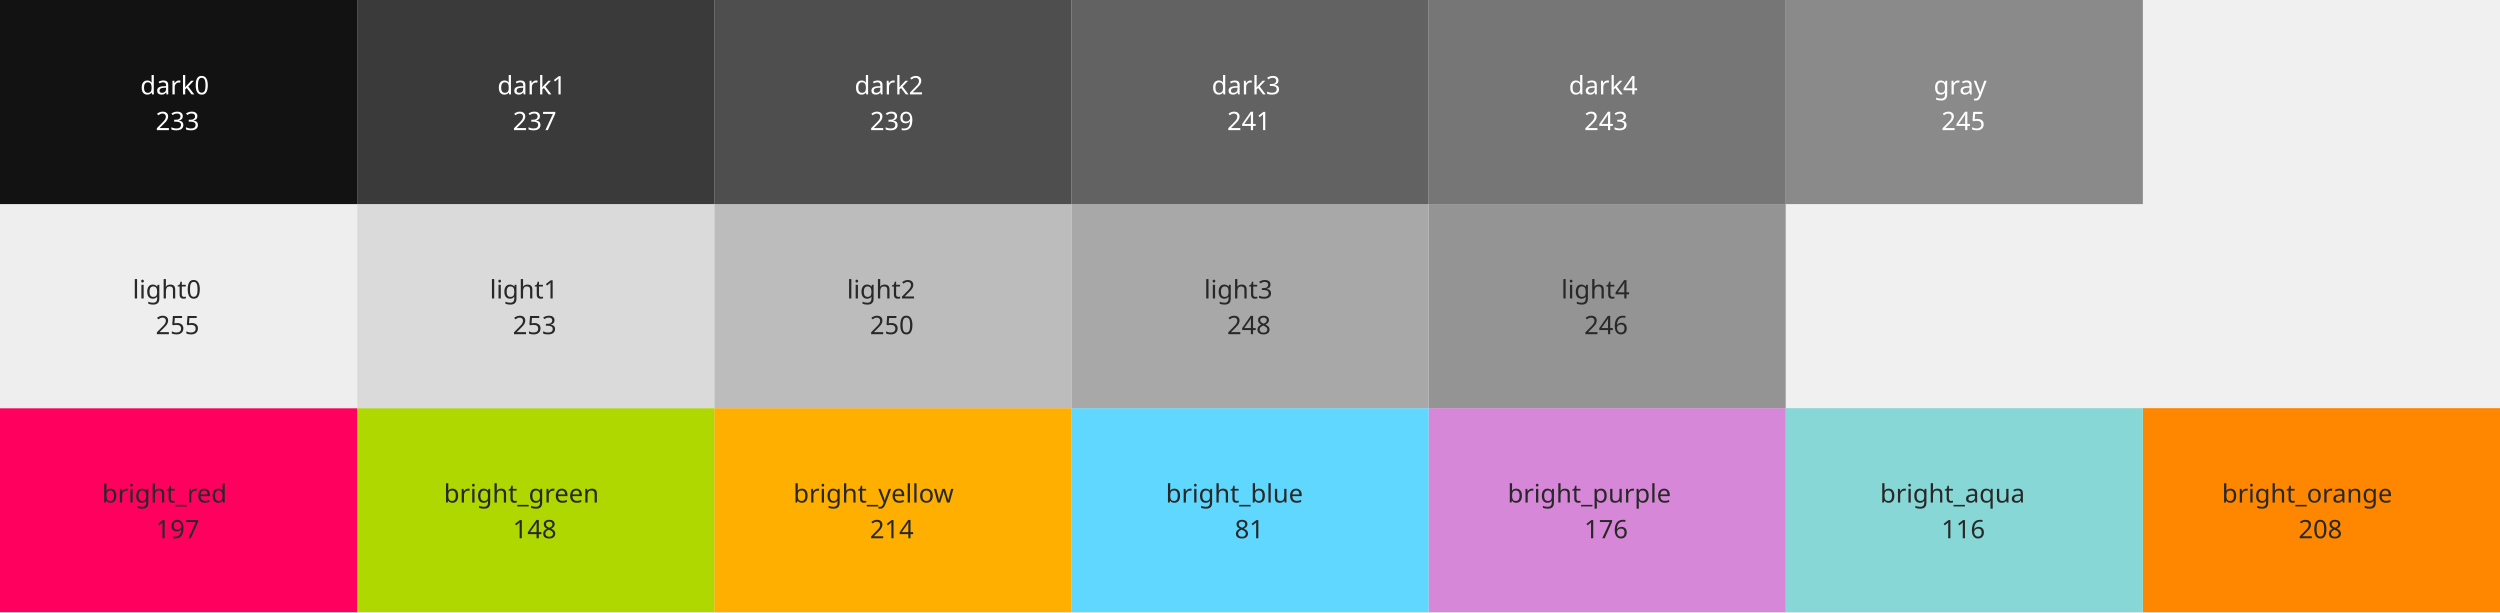
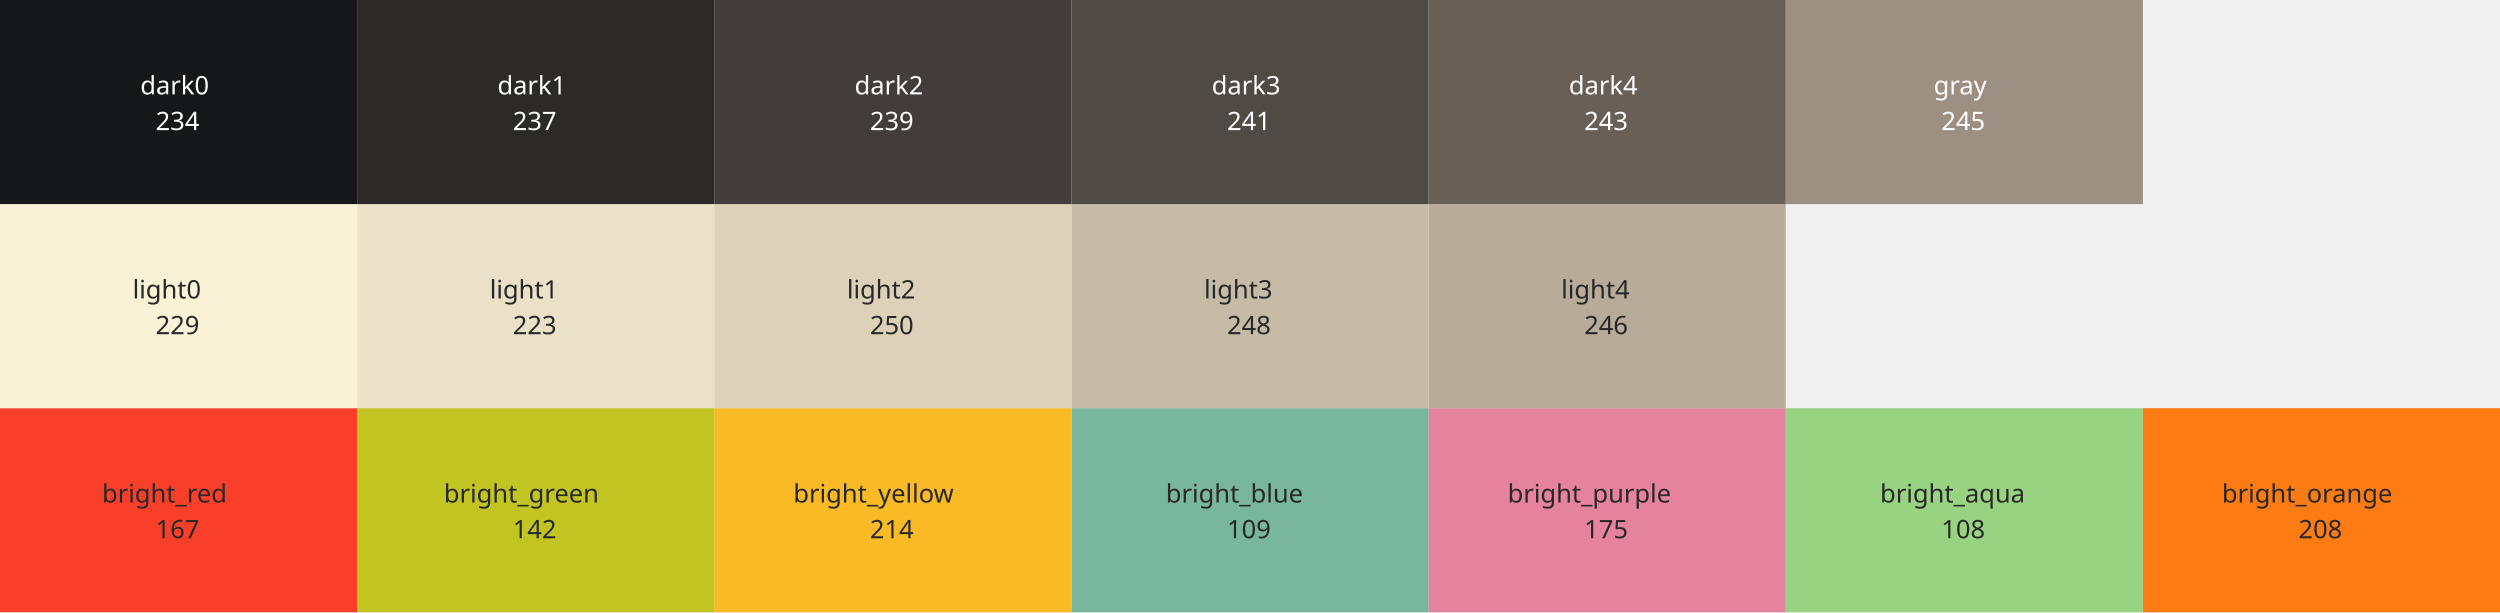
<svg xmlns="http://www.w3.org/2000/svg" width="980px" height="240px" viewBox="0 0 980 240" version="1.1">
  <g id="neonsmog" stroke="none" stroke-width="1" fill="none" fill-rule="evenodd">
    <g id="bright_orange" transform="translate(840, 160)">
-       <rect id="bright_orange_hex" fill="#FF8700" fill-rule="nonzero" x="0" y="0" width="140" height="80" />
+       <rect id="bright_orange_hex" fill="#FC7B12" fill-rule="nonzero" x="0" y="0" width="140" height="80" />
      <text font-family="DroidSansMonoSlashed, Droid Sans Mono Slashed" font-size="10" font-weight="normal" fill="#282828">
        <tspan x="30.994" y="37">bright_orange</tspan>
      </text>
      <text id="bright_orange_i" font-family="DroidSansMonoSlashed, Droid Sans Mono Slashed" font-size="10" font-weight="normal" fill="#282828">
        <tspan x="60.999" y="51">208</tspan>
      </text>
    </g>
    <g id="bright_aqua" transform="translate(700, 160)">
-       <rect id="bright_aqua_hex" fill="#87D7D7" fill-rule="nonzero" x="0" y="0" width="140" height="80" />
+       <rect id="bright_aqua_hex" fill="#97D381" fill-rule="nonzero" x="0" y="0" width="140" height="80" />
      <text font-family="DroidSansMonoSlashed, Droid Sans Mono Slashed" font-size="10" font-weight="normal" fill="#282828">
        <tspan x="36.995" y="37">bright_aqua</tspan>
      </text>
      <text id="bright_aqua_i" font-family="DroidSansMonoSlashed, Droid Sans Mono Slashed" font-size="10" font-weight="normal" fill="#282828">
-         <tspan x="60.999" y="51">116</tspan>
+         <tspan x="60.999" y="51">108</tspan>
      </text>
    </g>
    <g id="bright_purple" transform="translate(560, 160)">
-       <rect id="bright_purple_hex" fill="#D787D7" fill-rule="nonzero" x="0" y="0" width="140" height="80" />
+       <rect id="bright_purple_hex" fill="#E5829D" fill-rule="nonzero" x="0" y="0" width="140" height="80" />
      <text font-family="DroidSansMonoSlashed, Droid Sans Mono Slashed" font-size="10" font-weight="normal" fill="#282828">
        <tspan x="30.994" y="37">bright_purple</tspan>
      </text>
      <text id="bright_purple_i" font-family="DroidSansMonoSlashed, Droid Sans Mono Slashed" font-size="10" font-weight="normal" fill="#282828">
-         <tspan x="60.999" y="51">176</tspan>
+         <tspan x="60.999" y="51">175</tspan>
      </text>
    </g>
    <g id="bright_blue" transform="translate(420, 160)">
-       <rect id="bright_blue_hex" fill="#5FD7FF" fill-rule="nonzero" x="0" y="0" width="140" height="80" />
+       <rect id="bright_blue_hex" fill="#78B69E" fill-rule="nonzero" x="0" y="0" width="140" height="80" />
      <text font-family="DroidSansMonoSlashed, Droid Sans Mono Slashed" font-size="10" font-weight="normal" fill="#282828">
        <tspan x="36.995" y="37">bright_blue</tspan>
      </text>
      <text id="bright_blue_i" font-family="DroidSansMonoSlashed, Droid Sans Mono Slashed" font-size="10" font-weight="normal" fill="#282828">
-         <tspan x="63.999" y="51">81</tspan>
+         <tspan x="60.999" y="51">109</tspan>
      </text>
    </g>
    <g id="bright_yellow" transform="translate(280, 160)">
-       <rect id="bright_yellow_hex" fill="#FFAF00" fill-rule="nonzero" x="0" y="0" width="140" height="80" />
+       <rect id="bright_yellow_hex" fill="#F9BA26" fill-rule="nonzero" x="0" y="0" width="140" height="80" />
      <text font-family="DroidSansMonoSlashed, Droid Sans Mono Slashed" font-size="10" font-weight="normal" fill="#282828">
        <tspan x="30.994" y="37">bright_yellow</tspan>
      </text>
      <text id="bright_yellow_i" font-family="DroidSansMonoSlashed, Droid Sans Mono Slashed" font-size="10" font-weight="normal" fill="#282828">
        <tspan x="60.999" y="51">214</tspan>
      </text>
    </g>
    <g id="bright_green" transform="translate(140, 160)">
-       <rect id="bright_green_hex" fill="#AFD700" fill-rule="nonzero" x="0" y="0" width="140" height="80" />
+       <rect id="bright_green_hex" fill="#C2C521" fill-rule="nonzero" x="0" y="0" width="140" height="80" />
      <text font-family="DroidSansMonoSlashed, Droid Sans Mono Slashed" font-size="10" font-weight="normal" fill="#282828">
        <tspan x="33.994" y="37">bright_green</tspan>
      </text>
      <text id="bright_green_i" font-family="DroidSansMonoSlashed, Droid Sans Mono Slashed" font-size="10" font-weight="normal" fill="#282828">
-         <tspan x="60.999" y="51">148</tspan>
+         <tspan x="60.999" y="51">142</tspan>
      </text>
    </g>
    <g id="bright_red" transform="translate(0, 160)">
-       <rect id="bright_red_hex" fill="#FF005F" fill-rule="nonzero" x="0" y="0" width="140" height="80" />
+       <rect id="bright_red_hex" fill="#F73F29" fill-rule="nonzero" x="0" y="0" width="140" height="80" />
      <text font-family="DroidSansMonoSlashed, Droid Sans Mono Slashed" font-size="10" font-weight="normal" fill="#282828">
        <tspan x="39.995" y="37">bright_red</tspan>
      </text>
      <text id="bright_red_i" font-family="DroidSansMonoSlashed, Droid Sans Mono Slashed" font-size="10" font-weight="normal" fill="#282828">
-         <tspan x="60.999" y="51">197</tspan>
+         <tspan x="60.999" y="51">167</tspan>
      </text>
    </g>
    <g id="light4" transform="translate(560, 80)">
-       <rect id="light4_hex" fill="#949494" fill-rule="nonzero" x="0" y="0" width="140" height="80" />
+       <rect id="light4_hex" fill="#B8AB9A" fill-rule="nonzero" x="0" y="0" width="140" height="80" />
      <text font-family="DroidSansMonoSlashed, Droid Sans Mono Slashed" font-size="10" font-weight="normal" fill="#282828">
        <tspan x="51.997" y="37">light4</tspan>
      </text>
      <text id="light4_i" font-family="DroidSansMonoSlashed, Droid Sans Mono Slashed" font-size="10" font-weight="normal" fill="#282828">
        <tspan x="60.999" y="51">246</tspan>
      </text>
    </g>
    <g id="light3" transform="translate(420, 80)">
-       <rect id="light3_hex" fill="#A8A8A8" fill-rule="nonzero" x="0" y="0" width="140" height="80" />
+       <rect id="light3_hex" fill="#C6BBA6" fill-rule="nonzero" x="0" y="0" width="140" height="80" />
      <text font-family="DroidSansMonoSlashed, Droid Sans Mono Slashed" font-size="10" font-weight="normal" fill="#282828">
        <tspan x="51.997" y="37">light3</tspan>
      </text>
      <text id="light3_i" font-family="DroidSansMonoSlashed, Droid Sans Mono Slashed" font-size="10" font-weight="normal" fill="#282828">
        <tspan x="60.999" y="51">248</tspan>
      </text>
    </g>
    <g id="light2" transform="translate(280, 80)">
-       <rect id="light2_hex" fill="#BCBCBC" fill-rule="nonzero" x="0" y="0" width="140" height="80" />
+       <rect id="light2_hex" fill="#DDD1B9" fill-rule="nonzero" x="0" y="0" width="140" height="80" />
      <text font-family="DroidSansMonoSlashed, Droid Sans Mono Slashed" font-size="10" font-weight="normal" fill="#282828">
        <tspan x="51.997" y="37">light2</tspan>
      </text>
      <text id="light2_i" font-family="DroidSansMonoSlashed, Droid Sans Mono Slashed" font-size="10" font-weight="normal" fill="#282828">
        <tspan x="60.999" y="51">250</tspan>
      </text>
    </g>
    <g id="light1" transform="translate(140, 80)">
-       <rect id="light1_hex" fill="#DADADA" fill-rule="nonzero" x="0" y="0" width="140" height="80" />
+       <rect id="light1_hex" fill="#EAE1C8" fill-rule="nonzero" x="0" y="0" width="140" height="80" />
      <text font-family="DroidSansMonoSlashed, Droid Sans Mono Slashed" font-size="10" font-weight="normal" fill="#282828">
        <tspan x="51.997" y="37">light1</tspan>
      </text>
      <text id="light1_i" font-family="DroidSansMonoSlashed, Droid Sans Mono Slashed" font-size="10" font-weight="normal" fill="#282828">
-         <tspan x="60.999" y="51">253</tspan>
+         <tspan x="60.999" y="51">223</tspan>
      </text>
    </g>
    <g id="light0" transform="translate(0, 80)">
-       <rect id="light0_hex" fill="#EEEEEE" fill-rule="nonzero" x="0" y="0" width="140" height="80" />
+       <rect id="light0_hex" fill="#F9F2D6" fill-rule="nonzero" x="0" y="0" width="140" height="80" />
      <text font-family="DroidSansMonoSlashed, Droid Sans Mono Slashed" font-size="10" font-weight="normal" fill="#282828">
        <tspan x="51.997" y="37">light0</tspan>
      </text>
      <text id="light0_i" font-family="DroidSansMonoSlashed, Droid Sans Mono Slashed" font-size="10" font-weight="normal" fill="#282828">
-         <tspan x="60.999" y="51">255</tspan>
+         <tspan x="60.999" y="51">229</tspan>
      </text>
    </g>
    <g id="gray" transform="translate(700, 0)">
-       <rect id="gray_hex" fill="#8A8A8A" fill-rule="nonzero" x="0" y="0" width="140" height="80" />
+       <rect id="gray_hex" fill="#9D8F82" fill-rule="nonzero" x="0" y="0" width="140" height="80" />
      <text font-family="DroidSansMonoSlashed, Droid Sans Mono Slashed" font-size="10" font-weight="normal" fill="#FFFFFF">
        <tspan x="57.998" y="37">gray</tspan>
      </text>
      <text id="gray_i" font-family="DroidSansMonoSlashed, Droid Sans Mono Slashed" font-size="10" font-weight="normal" fill="#FFFFFF">
        <tspan x="60.999" y="51">245</tspan>
      </text>
    </g>
    <g id="dark4" transform="translate(560, 0)">
-       <rect id="dark4_hex" fill="#767676" fill-rule="nonzero" x="0" y="0" width="140" height="80" />
+       <rect id="dark4_hex" fill="#695F57" fill-rule="nonzero" x="0" y="0" width="140" height="80" />
      <text font-family="DroidSansMonoSlashed, Droid Sans Mono Slashed" font-size="10" font-weight="normal" fill="#FFFFFF">
        <tspan x="54.998" y="37">dark4</tspan>
      </text>
      <text id="dark4_i" font-family="DroidSansMonoSlashed, Droid Sans Mono Slashed" font-size="10" font-weight="normal" fill="#FFFFFF">
        <tspan x="60.999" y="51">243</tspan>
      </text>
    </g>
    <g id="dark3" transform="translate(420, 0)">
-       <rect id="dark3_hex" fill="#626262" fill-rule="nonzero" x="0" y="0" width="140" height="80" />
+       <rect id="dark3_hex" fill="#504A45" fill-rule="nonzero" x="0" y="0" width="140" height="80" />
      <text font-family="DroidSansMonoSlashed, Droid Sans Mono Slashed" font-size="10" font-weight="normal" fill="#FFFFFF">
        <tspan x="54.998" y="37">dark3</tspan>
      </text>
      <text id="dark3_i" font-family="DroidSansMonoSlashed, Droid Sans Mono Slashed" font-size="10" font-weight="normal" fill="#FFFFFF">
        <tspan x="60.999" y="51">241</tspan>
      </text>
    </g>
    <g id="dark2" transform="translate(280, 0)">
-       <rect id="dark2_hex" fill="#4E4E4E" fill-rule="nonzero" x="0" y="0" width="140" height="80" />
+       <rect id="dark2_hex" fill="#423D3B" fill-rule="nonzero" x="0" y="0" width="140" height="80" />
      <text font-family="DroidSansMonoSlashed, Droid Sans Mono Slashed" font-size="10" font-weight="normal" fill="#FFFFFF">
        <tspan x="54.998" y="37">dark2</tspan>
      </text>
      <text id="dark2_i" font-family="DroidSansMonoSlashed, Droid Sans Mono Slashed" font-size="10" font-weight="normal" fill="#FFFFFF">
        <tspan x="60.999" y="51">239</tspan>
      </text>
    </g>
    <g id="dark1" transform="translate(140, 0)">
-       <rect id="dark1_hex" fill="#3A3A3A" fill-rule="nonzero" x="0" y="0" width="140" height="80" />
+       <rect id="dark1_hex" fill="#2C2928" fill-rule="nonzero" x="0" y="0" width="140" height="80" />
      <text font-family="DroidSansMonoSlashed, Droid Sans Mono Slashed" font-size="10" font-weight="normal" fill="#FFFFFF">
        <tspan x="54.998" y="37">dark1</tspan>
      </text>
      <text id="dark1_i" font-family="DroidSansMonoSlashed, Droid Sans Mono Slashed" font-size="10" font-weight="normal" fill="#FFFFFF">
        <tspan x="60.999" y="51">237</tspan>
      </text>
    </g>
    <g id="dark0">
-       <rect id="dark0_hex" fill="#121212" fill-rule="nonzero" x="0" y="0" width="140" height="80" />
+       <rect id="dark0_hex" fill="#151718" fill-rule="nonzero" x="0" y="0" width="140" height="80" />
      <text font-family="DroidSansMonoSlashed, Droid Sans Mono Slashed" font-size="10" font-weight="normal" fill="#FFFFFF">
        <tspan x="54.998" y="37">dark0</tspan>
      </text>
      <text id="dark0_i" font-family="DroidSansMonoSlashed, Droid Sans Mono Slashed" font-size="10" font-weight="normal" fill="#FFFFFF">
-         <tspan x="60.999" y="51">233</tspan>
+         <tspan x="60.999" y="51">234</tspan>
      </text>
    </g>
  </g>
</svg>
